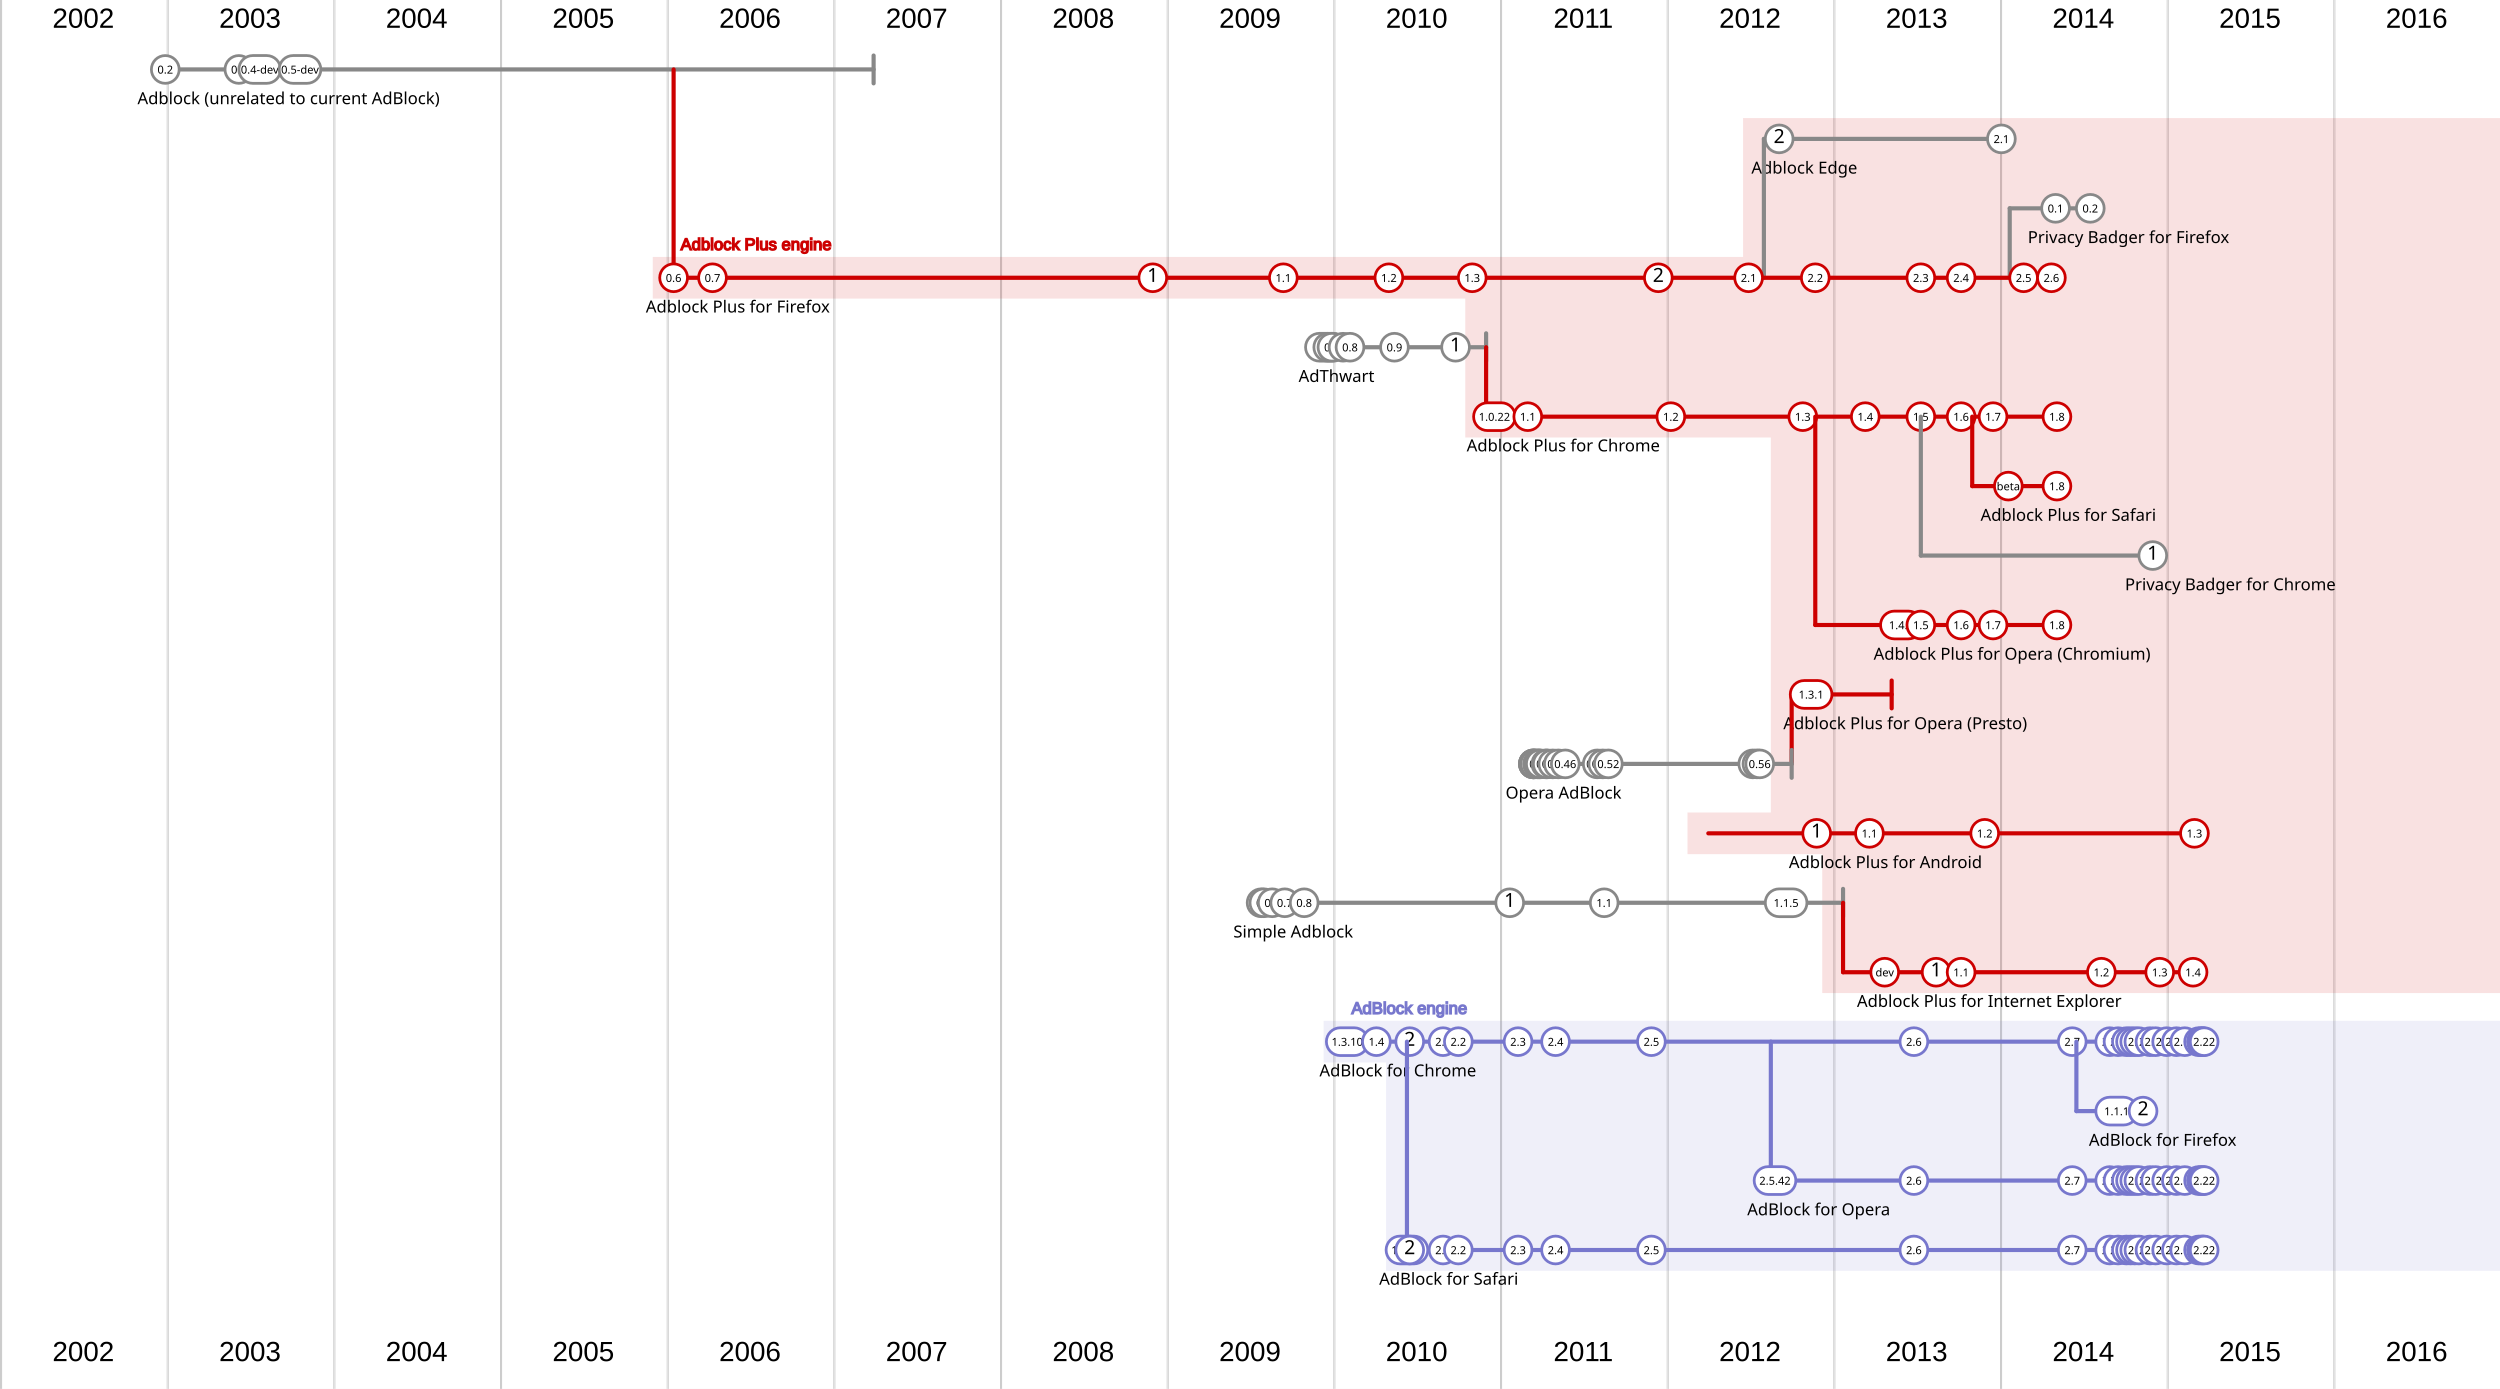
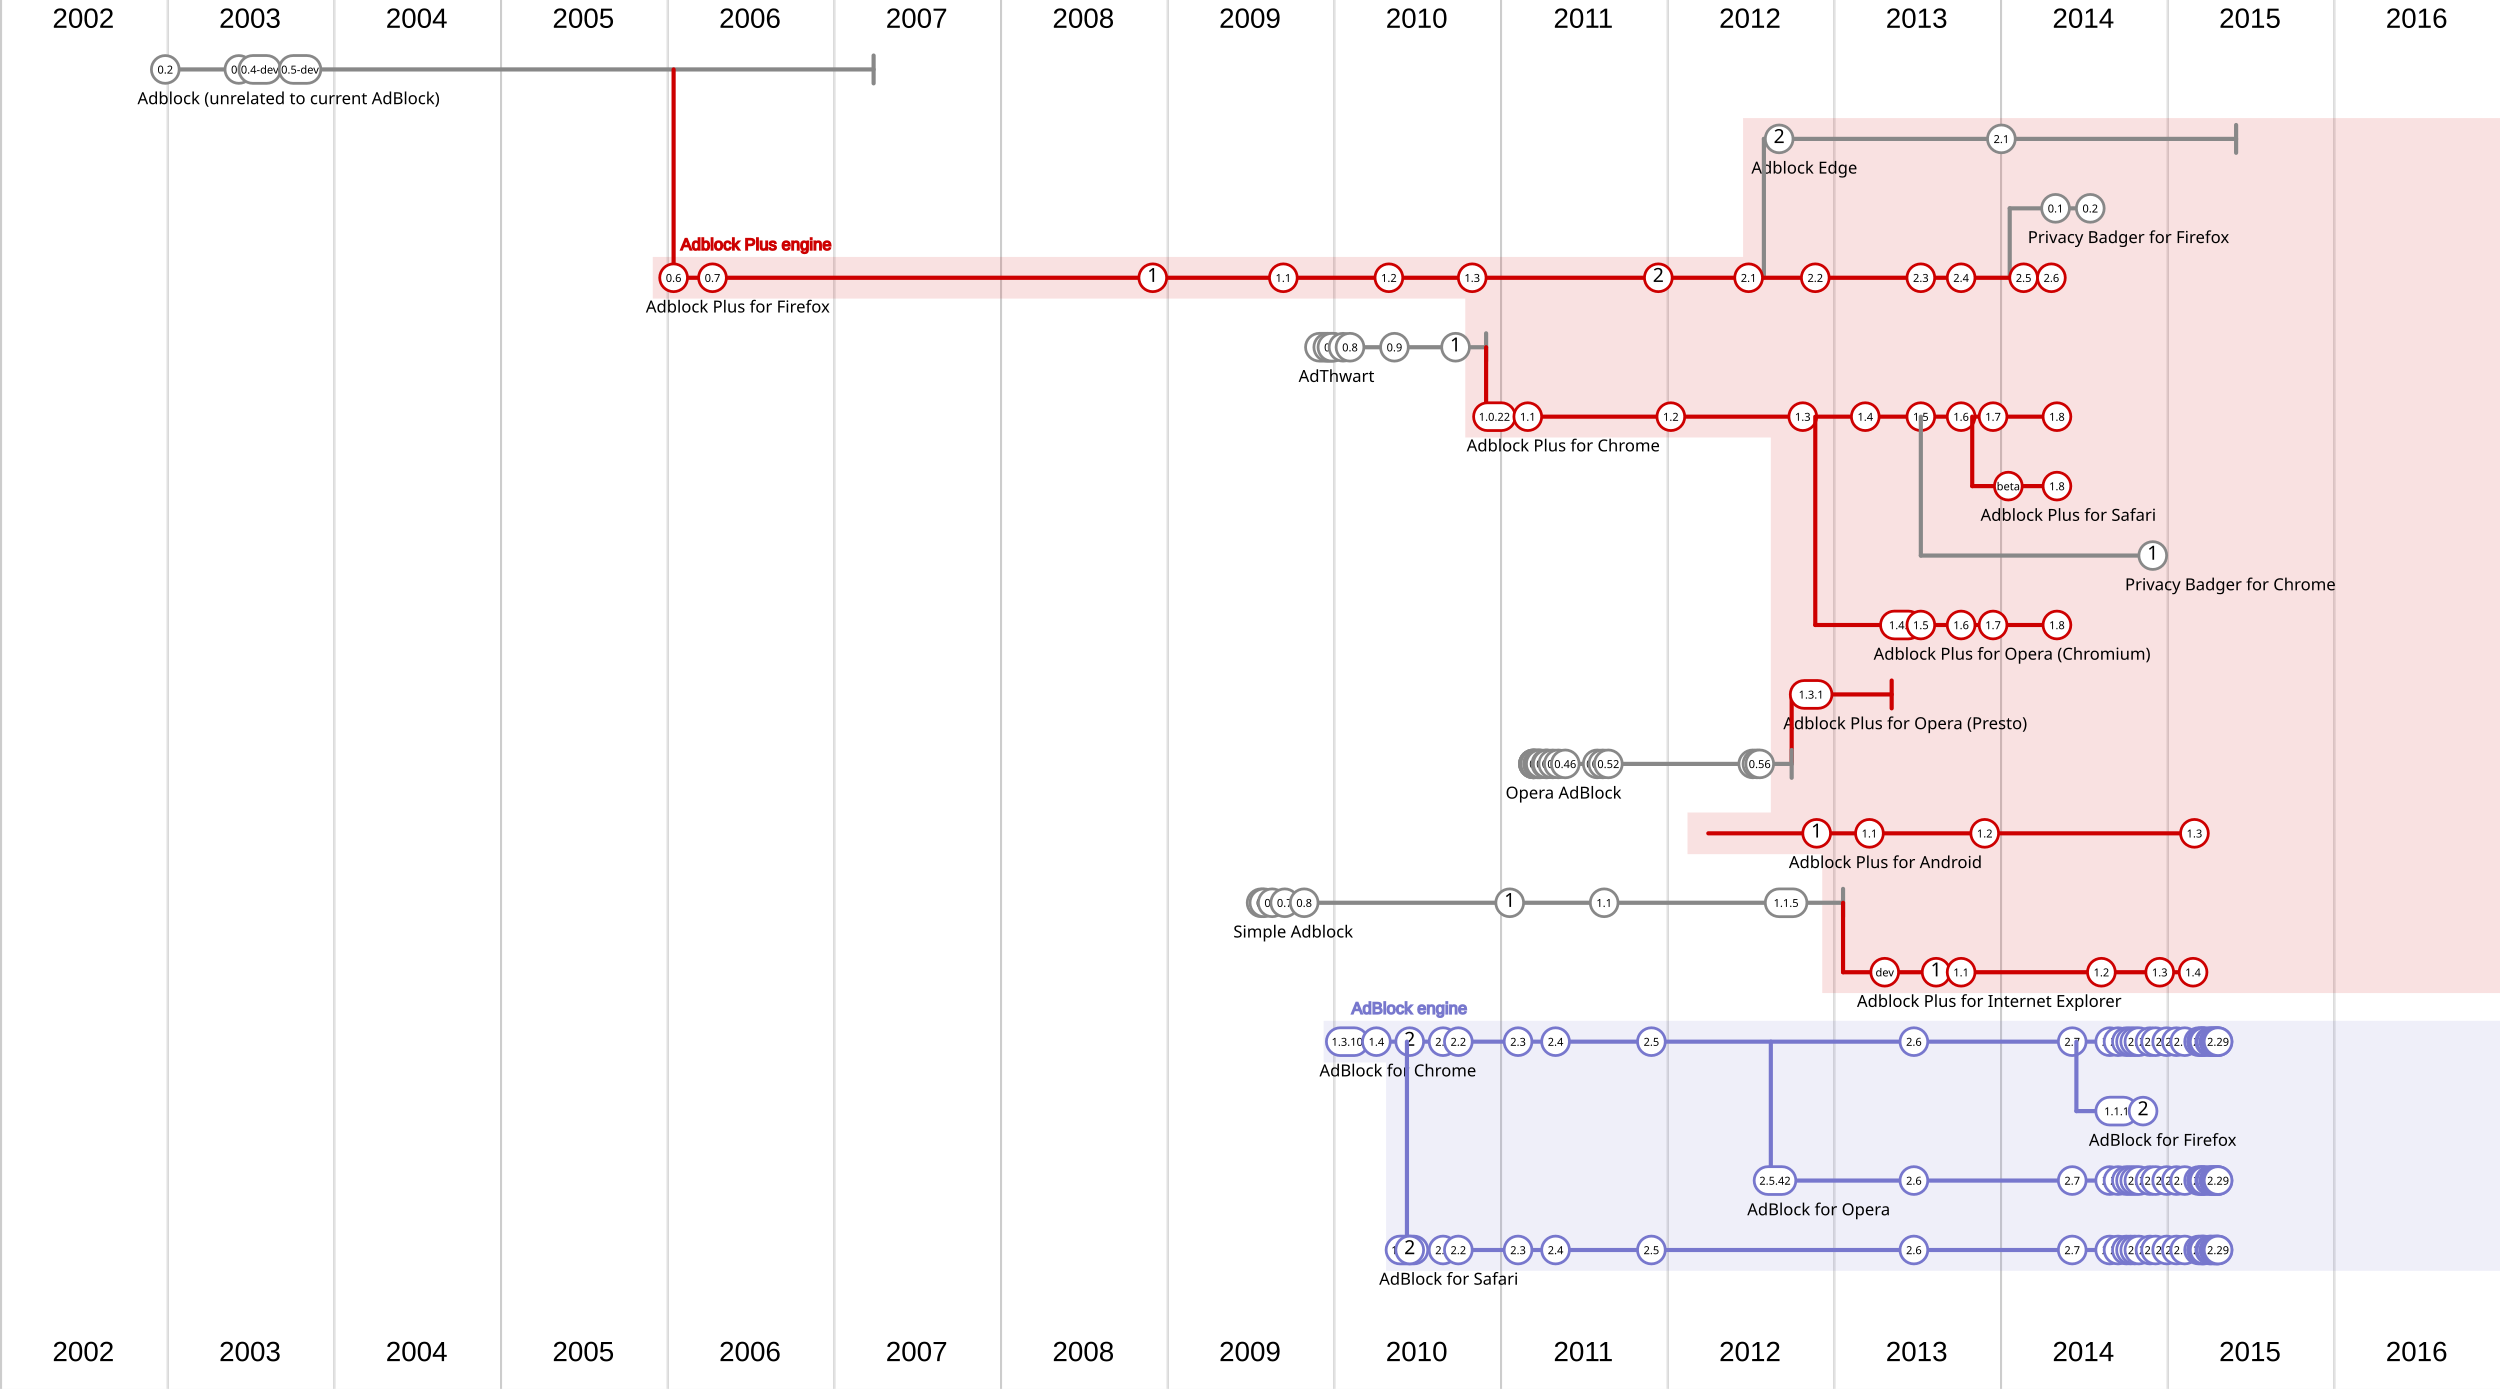
<svg xmlns="http://www.w3.org/2000/svg" xmlns:xlink="http://www.w3.org/1999/xlink" width="1800" height="1000">
  <defs>
    <style type="text/css">
      text {
        font-family: "Arial", sans-serif;
        text-align: center;
        color: black;
      }
      
      line {
        stroke-linecap:round;
        stroke-width:3px;
      }
      
      circle {
        stroke-width:2px;
        fill: white;
      }
      
      #yearlabels text {
        font-size: 20px;
        text-anchor: middle;
      }
      
      .adblocker, .engine {
        font-size: 12px;
        font-family: sans-serif;
      }
      
      .engine {
        text-anchor: end;
        font-style: italic;
        font-weight: bold;
      }
      
      .version {
        font-family: sans-serif;
        font-size: 14px;
        text-anchor: middle;
      }
      
      .subversion {
        font-family: sans-serif;
        font-size: 8px;
        color: black;
        text-anchor: middle;
      }
      
      a:hover {
        text-decoration: underline;
      }
    </style>
    <pattern id="bglines" patternUnits="userSpaceOnUse" width="120" height="100%">
      <line x1="0" x2="0" y2="100%" stroke="#CCC" />
    </pattern>
    <rect id="longver" width="30" height="20" rx="10" transform="translate(-15, -10)" stroke-width="2" fill="white" />
    <g id="yearlabels">
      <text x="0">2002</text>
      <text x="120">2003</text>
      <text x="240">2004</text>
      <text x="360">2005</text>
      <text x="480">2006</text>
      <text x="600">2007</text>
      <text x="720">2008</text>
      <text x="840">2009</text>
      <text x="960">2010</text>
      <text x="1080">2011</text>
      <text x="1200">2012</text>
      <text x="1320">2013</text>
      <text x="1440">2014</text>
      <text x="1560">2015</text>
      <text x="1680">2016</text>
    </g>
    <g id="original">
      <a xlink:href="http://adblock.mozdev.org/">
        <text x="0" y="0" dx="99" dy="25" class="adblocker">Adblock (unrelated to current AdBlock)</text>
      </a>
      <line stroke="#888" x1="111" x2="629" />
      <circle stroke="#888" cx="119" r="10" />
      <text x="119" y="0" dy="3" class="subversion">0.2</text>
      <circle stroke="#888" cx="172" r="10" />
      <text x="172" y="0" dy="3" class="subversion">0.3</text>
      <use x="187" stroke="#888" xlink:href="#longver" />
      <text x="187" y="0" dy="3" class="subversion">0.4-dev</text>
      <use x="216" stroke="#888" xlink:href="#longver" />
      <text x="216" y="0" dy="3" class="subversion">0.5-dev</text>
      <line stroke="#888" x1="629" y1="10" x2="629" y2="-10" />
    </g>
    <g id="adblockedge">
      <a xlink:href="https://bitbucket.org/adstomper/adblockedge/">
        <text x="0" y="0" dx="1261" dy="25" class="adblocker">Adblock Edge</text>
      </a>
-       <line stroke="#888" x1="1270" x2="1441" />
+       <line stroke="#888" x1="1270" x2="1610" />
      <line stroke="#888" x1="1270" x2="1270" y1="0" y2="100" />
      <circle stroke="#888" cx="1281" r="10" />
      <text x="1281" y="0" dy="3" class="version">2</text>
      <circle stroke="#888" cx="1441" r="10" />
      <text x="1441" y="0" dy="3" class="subversion">2.1</text>
+       <line stroke="#888" x1="1610" y1="10" x2="1610" y2="-10" />
    </g>
    <g id="privacybadger-firefox">
      <a xlink:href="https://www.eff.org/privacybadger">
        <text x="0" y="0" dx="1460" dy="25" class="adblocker">Privacy Badger for Firefox</text>
      </a>
      <line stroke="#888" x1="1447" x2="1505" />
      <line stroke="#888" x1="1447" x2="1447" y1="0" y2="50" />
      <circle stroke="#888" cx="1480" r="10" />
      <text x="1480" y="0" dy="3" class="subversion">0.1</text>
      <circle stroke="#888" cx="1505" r="10" />
      <text x="1505" y="0" dy="3" class="subversion">0.2</text>
    </g>
    <g id="adblockplus-firefox">
      <a xlink:href="https://adblockplus.org/en/firefox">
        <text x="0" y="0" dx="465" dy="25" class="adblocker">Adblock Plus for Firefox</text>
      </a>
      <line stroke="#CD0000" x1="485" x2="1477" />
      <line stroke="#CD0000" x1="485" x2="485" y1="0" y2="-150" />
      <circle stroke="#CD0000" cx="485" r="10" />
      <text x="485" y="0" dy="3" class="subversion">0.6</text>
      <circle stroke="#CD0000" cx="513" r="10" />
      <text x="513" y="0" dy="3" class="subversion">0.7</text>
      <circle stroke="#CD0000" cx="830" r="10" />
      <text x="830" y="0" dy="3" class="version">1</text>
      <circle stroke="#CD0000" cx="924" r="10" />
      <text x="924" y="0" dy="3" class="subversion">1.1</text>
      <circle stroke="#CD0000" cx="1000" r="10" />
      <text x="1000" y="0" dy="3" class="subversion">1.2</text>
      <circle stroke="#CD0000" cx="1060" r="10" />
      <text x="1060" y="0" dy="3" class="subversion">1.3</text>
      <circle stroke="#CD0000" cx="1194" r="10" />
      <text x="1194" y="0" dy="3" class="version">2</text>
      <circle stroke="#CD0000" cx="1259" r="10" />
      <text x="1259" y="0" dy="3" class="subversion">2.1</text>
      <circle stroke="#CD0000" cx="1307" r="10" />
      <text x="1307" y="0" dy="3" class="subversion">2.2</text>
      <circle stroke="#CD0000" cx="1383" r="10" />
      <text x="1383" y="0" dy="3" class="subversion">2.3</text>
      <circle stroke="#CD0000" cx="1412" r="10" />
      <text x="1412" y="0" dy="3" class="subversion">2.4</text>
      <circle stroke="#CD0000" cx="1457" r="10" />
      <text x="1457" y="0" dy="3" class="subversion">2.5</text>
      <circle stroke="#CD0000" cx="1477" r="10" />
      <text x="1477" y="0" dy="3" class="subversion">2.6</text>
    </g>
    <g id="adthwart">
      <a xlink:href="https://code.google.com/p/adthwart/">
        <text x="0" y="0" dx="935" dy="25" class="adblocker">AdThwart</text>
      </a>
      <line stroke="#888" x1="954" x2="1070" />
      <use x="955" stroke="#888" xlink:href="#longver" />
      <text x="955" y="0" dy="3" class="subversion">0.4.8</text>
      <circle stroke="#888" cx="956" r="10" />
      <text x="956" y="0" dy="3" class="subversion">0.5</text>
      <circle stroke="#888" cx="959" r="10" />
      <text x="959" y="0" dy="3" class="subversion">0.6</text>
      <circle stroke="#888" cx="967" r="10" />
      <text x="967" y="0" dy="3" class="subversion">0.7</text>
      <circle stroke="#888" cx="972" r="10" />
      <text x="972" y="0" dy="3" class="subversion">0.8</text>
      <circle stroke="#888" cx="1004" r="10" />
      <text x="1004" y="0" dy="3" class="subversion">0.9</text>
      <circle stroke="#888" cx="1048" r="10" />
      <text x="1048" y="0" dy="3" class="version">1</text>
      <line stroke="#888" x1="1070" y1="10" x2="1070" y2="-10" />
    </g>
    <g id="adblockplus-chrome">
      <a xlink:href="https://adblockplus.org/en/chrome">
        <text x="0" y="0" dx="1056" dy="25" class="adblocker">Adblock Plus for Chrome</text>
      </a>
      <line stroke="#CD0000" x1="1070" x2="1481" />
      <line stroke="#CD0000" x1="1070" x2="1070" y1="0" y2="-50" />
      <use x="1076" stroke="#CD0000" xlink:href="#longver" />
      <text x="1076" y="0" dy="3" class="subversion">1.0.22</text>
      <circle stroke="#CD0000" cx="1100" r="10" />
      <text x="1100" y="0" dy="3" class="subversion">1.1</text>
      <circle stroke="#CD0000" cx="1203" r="10" />
      <text x="1203" y="0" dy="3" class="subversion">1.2</text>
      <circle stroke="#CD0000" cx="1298" r="10" />
      <text x="1298" y="0" dy="3" class="subversion">1.3</text>
      <circle stroke="#CD0000" cx="1343" r="10" />
      <text x="1343" y="0" dy="3" class="subversion">1.4</text>
      <circle stroke="#CD0000" cx="1383" r="10" />
      <text x="1383" y="0" dy="3" class="subversion">1.5</text>
      <circle stroke="#CD0000" cx="1412" r="10" />
      <text x="1412" y="0" dy="3" class="subversion">1.6</text>
      <circle stroke="#CD0000" cx="1435" r="10" />
      <text x="1435" y="0" dy="3" class="subversion">1.7</text>
      <circle stroke="#CD0000" cx="1481" r="10" />
      <text x="1481" y="0" dy="3" class="subversion">1.8</text>
    </g>
    <g id="adblockplus-safari">
      <a xlink:href="https://adblockplus.org/en/safari">
        <text x="0" y="0" dx="1426" dy="25" class="adblocker">Adblock Plus for Safari</text>
      </a>
      <line stroke="#CD0000" x1="1420" x2="1481" />
      <line stroke="#CD0000" x1="1420" x2="1420" y1="0" y2="-50" />
      <circle stroke="#CD0000" cx="1446" r="10" />
      <text x="1446" y="0" dy="3" class="subversion">beta</text>
      <circle stroke="#CD0000" cx="1481" r="10" />
      <text x="1481" y="0" dy="3" class="subversion">1.8</text>
    </g>
    <g id="privacybadger-chrome">
      <a xlink:href="https://www.eff.org/privacybadger">
        <text x="0" y="0" dx="1530" dy="25" class="adblocker">Privacy Badger for Chrome</text>
      </a>
      <line stroke="#888" x1="1383" x2="1550" />
      <line stroke="#888" x1="1383" x2="1383" y1="0" y2="-100" />
      <circle stroke="#888" cx="1550" r="10" />
      <text x="1550" y="0" dy="3" class="version">1</text>
    </g>
    <g id="adblockplus-opera-chromium">
      <a xlink:href="https://adblockplus.org/en/opera">
        <text x="0" y="0" dx="1349" dy="25" class="adblocker">Adblock Plus for Opera (Chromium)</text>
      </a>
      <line stroke="#CD0000" x1="1307" x2="1481" />
      <line stroke="#CD0000" x1="1307" x2="1307" y1="0" y2="-150" />
      <use x="1369" stroke="#CD0000" xlink:href="#longver" />
      <text x="1369" y="0" dy="3" class="subversion">1.4.1</text>
      <circle stroke="#CD0000" cx="1383" r="10" />
      <text x="1383" y="0" dy="3" class="subversion">1.5</text>
      <circle stroke="#CD0000" cx="1412" r="10" />
      <text x="1412" y="0" dy="3" class="subversion">1.6</text>
      <circle stroke="#CD0000" cx="1435" r="10" />
      <text x="1435" y="0" dy="3" class="subversion">1.7</text>
      <circle stroke="#CD0000" cx="1481" r="10" />
      <text x="1481" y="0" dy="3" class="subversion">1.8</text>
    </g>
    <g id="adblockplus-opera-presto">
      <a xlink:href="https://adblockplus.org/en/opera">
        <text x="0" y="0" dx="1284" dy="25" class="adblocker">Adblock Plus for Opera (Presto)</text>
      </a>
      <line stroke="#CD0000" x1="1290" x2="1362" />
      <line stroke="#CD0000" x1="1290" x2="1290" y1="0" y2="50" />
      <use x="1304" stroke="#CD0000" xlink:href="#longver" />
      <text x="1304" y="0" dy="3" class="subversion">1.3.1</text>
      <line stroke="#CD0000" x1="1362" y1="10" x2="1362" y2="-10" />
    </g>
    <g id="opera-adblock">
      <a xlink:href="">
        <text x="0" y="0" dx="1084" dy="25" class="adblocker">Opera AdBlock</text>
      </a>
      <line stroke="#888" x1="1104" x2="1290" />
      <circle stroke="#888" cx="1104" r="10" />
      <text x="1104" y="0" dy="3" class="subversion">0.12</text>
      <circle stroke="#888" cx="1104" r="10" />
      <text x="1104" y="0" dy="3" class="subversion">0.13</text>
      <circle stroke="#888" cx="1104" r="10" />
      <text x="1104" y="0" dy="3" class="subversion">0.14</text>
      <circle stroke="#888" cx="1105" r="10" />
      <text x="1105" y="0" dy="3" class="subversion">0.23</text>
      <circle stroke="#888" cx="1107" r="10" />
      <text x="1107" y="0" dy="3" class="subversion">0.27</text>
      <circle stroke="#888" cx="1108" r="10" />
      <text x="1108" y="0" dy="3" class="subversion">0.32</text>
      <circle stroke="#888" cx="1109" r="10" />
      <text x="1109" y="0" dy="3" class="subversion">0.34</text>
      <circle stroke="#888" cx="1113" r="10" />
      <text x="1113" y="0" dy="3" class="subversion">0.37</text>
      <circle stroke="#888" cx="1114" r="10" />
      <text x="1114" y="0" dy="3" class="subversion">0.38</text>
      <circle stroke="#888" cx="1118" r="10" />
      <text x="1118" y="0" dy="3" class="subversion">0.43</text>
      <circle stroke="#888" cx="1122" r="10" />
      <text x="1122" y="0" dy="3" class="subversion">0.44</text>
      <circle stroke="#888" cx="1127" r="10" />
      <text x="1127" y="0" dy="3" class="subversion">0.46</text>
      <circle stroke="#888" cx="1150" r="10" />
      <text x="1150" y="0" dy="3" class="subversion">0.50</text>
      <circle stroke="#888" cx="1154" r="10" />
      <text x="1154" y="0" dy="3" class="subversion">0.51</text>
      <circle stroke="#888" cx="1158" r="10" />
      <text x="1158" y="0" dy="3" class="subversion">0.52</text>
      <circle stroke="#888" cx="1262" r="10" />
      <text x="1262" y="0" dy="3" class="subversion">0.54</text>
      <circle stroke="#888" cx="1265" r="10" />
      <text x="1265" y="0" dy="3" class="subversion">0.55</text>
      <circle stroke="#888" cx="1267" r="10" />
      <text x="1267" y="0" dy="3" class="subversion">0.56</text>
      <line stroke="#888" x1="1290" y1="10" x2="1290" y2="-10" />
    </g>
    <g id="adblockplus-android">
      <a xlink:href="https://adblockplus.org/en/android">
        <text x="0" y="0" dx="1288" dy="25" class="adblocker">Adblock Plus for Android</text>
      </a>
      <line stroke="#CD0000" x1="1230" x2="1580" />
      <circle stroke="#CD0000" cx="1308" r="10" />
      <text x="1308" y="0" dy="3" class="version">1</text>
      <circle stroke="#CD0000" cx="1346" r="10" />
      <text x="1346" y="0" dy="3" class="subversion">1.1</text>
      <circle stroke="#CD0000" cx="1429" r="10" />
      <text x="1429" y="0" dy="3" class="subversion">1.2</text>
      <circle stroke="#CD0000" cx="1580" r="10" />
      <text x="1580" y="0" dy="3" class="subversion">1.3</text>
    </g>
    <g id="simpleadblock">
      <a xlink:href="http://simple-adblock.com/releases/ and https://hg.adblockplus.org/adblockplusie">
        <text x="0" y="0" dx="888" dy="25" class="adblocker">Simple Adblock</text>
      </a>
      <line stroke="#888" x1="908" x2="1327" />
      <circle stroke="#888" cx="908" r="10" />
      <text x="908" y="0" dy="3" class="subversion">0.4</text>
      <circle stroke="#888" cx="910" r="10" />
      <text x="910" y="0" dy="3" class="subversion">0.5</text>
      <circle stroke="#888" cx="916" r="10" />
      <text x="916" y="0" dy="3" class="subversion">0.6</text>
      <circle stroke="#888" cx="925" r="10" />
      <text x="925" y="0" dy="3" class="subversion">0.7</text>
      <circle stroke="#888" cx="939" r="10" />
      <text x="939" y="0" dy="3" class="subversion">0.8</text>
      <circle stroke="#888" cx="1087" r="10" />
      <text x="1087" y="0" dy="3" class="version">1</text>
      <circle stroke="#888" cx="1155" r="10" />
      <text x="1155" y="0" dy="3" class="subversion">1.1</text>
      <use x="1286" stroke="#888" xlink:href="#longver" />
      <text x="1286" y="0" dy="3" class="subversion">1.1.5</text>
      <line stroke="#888" x1="1327" y1="10" x2="1327" y2="-10" />
    </g>
    <g id="adblockplus-ie">
      <a xlink:href="https://adblockplus.org/en/internet-explorer">
        <text x="0" y="0" dx="1337" dy="25" class="adblocker">Adblock Plus for Internet Explorer</text>
      </a>
      <line stroke="#CD0000" x1="1327" x2="1579" />
      <line stroke="#CD0000" x1="1327" x2="1327" y1="0" y2="-50" />
      <circle stroke="#CD0000" cx="1357" r="10" />
      <text x="1357" y="0" dy="3" class="subversion">dev</text>
      <circle stroke="#CD0000" cx="1394" r="10" />
      <text x="1394" y="0" dy="3" class="version">1</text>
      <circle stroke="#CD0000" cx="1412" r="10" />
      <text x="1412" y="0" dy="3" class="subversion">1.1</text>
      <circle stroke="#CD0000" cx="1513" r="10" />
      <text x="1513" y="0" dy="3" class="subversion">1.2</text>
      <circle stroke="#CD0000" cx="1555" r="10" />
      <text x="1555" y="0" dy="3" class="subversion">1.3</text>
      <circle stroke="#CD0000" cx="1579" r="10" />
      <text x="1579" y="0" dy="3" class="subversion">1.4</text>
    </g>
    <g id="adblock-chrome">
      <a xlink:href="https://getadblock.com/">
        <text x="0" y="0" dx="950" dy="25" class="adblocker">AdBlock for Chrome</text>
      </a>
-       <line stroke="#7777CD" x1="968" x2="1587" />
+       <line stroke="#7777CD" x1="968" x2="1597" />
      <use x="970" stroke="#7777CD" xlink:href="#longver" />
      <text x="970" y="0" dy="3" class="subversion">1.3.10</text>
      <circle stroke="#7777CD" cx="991" r="10" />
      <text x="991" y="0" dy="3" class="subversion">1.4</text>
      <circle stroke="#7777CD" cx="1015" r="10" />
      <text x="1015" y="0" dy="3" class="version">2</text>
      <circle stroke="#7777CD" cx="1039" r="10" />
      <text x="1039" y="0" dy="3" class="subversion">2.1</text>
      <circle stroke="#7777CD" cx="1050" r="10" />
      <text x="1050" y="0" dy="3" class="subversion">2.2</text>
      <circle stroke="#7777CD" cx="1093" r="10" />
      <text x="1093" y="0" dy="3" class="subversion">2.3</text>
      <circle stroke="#7777CD" cx="1120" r="10" />
      <text x="1120" y="0" dy="3" class="subversion">2.4</text>
      <circle stroke="#7777CD" cx="1189" r="10" />
      <text x="1189" y="0" dy="3" class="subversion">2.5</text>
      <circle stroke="#7777CD" cx="1378" r="10" />
      <text x="1378" y="0" dy="3" class="subversion">2.6</text>
      <circle stroke="#7777CD" cx="1492" r="10" />
      <text x="1492" y="0" dy="3" class="subversion">2.7</text>
      <circle stroke="#7777CD" cx="1519" r="10" />
      <text x="1519" y="0" dy="3" class="subversion">2.8</text>
      <circle stroke="#7777CD" cx="1525" r="10" />
      <text x="1525" y="0" dy="3" class="subversion">2.9</text>
      <circle stroke="#7777CD" cx="1531" r="10" />
      <text x="1531" y="0" dy="3" class="subversion">2.10</text>
      <circle stroke="#7777CD" cx="1534" r="10" />
      <text x="1534" y="0" dy="3" class="subversion">2.11</text>
      <circle stroke="#7777CD" cx="1537" r="10" />
      <text x="1537" y="0" dy="3" class="subversion">2.12</text>
      <circle stroke="#7777CD" cx="1540" r="10" />
      <text x="1540" y="0" dy="3" class="subversion">2.13</text>
      <circle stroke="#7777CD" cx="1548" r="10" />
      <text x="1548" y="0" dy="3" class="subversion">2.14</text>
      <circle stroke="#7777CD" cx="1552" r="10" />
      <text x="1552" y="0" dy="3" class="subversion">2.15</text>
      <circle stroke="#7777CD" cx="1560" r="10" />
      <text x="1560" y="0" dy="3" class="subversion">2.16</text>
      <circle stroke="#7777CD" cx="1567" r="10" />
      <text x="1567" y="0" dy="3" class="subversion">2.17</text>
      <circle stroke="#7777CD" cx="1573" r="10" />
      <text x="1573" y="0" dy="3" class="subversion">2.18</text>
      <circle stroke="#7777CD" cx="1583" r="10" />
      <text x="1583" y="0" dy="3" class="subversion">2.19</text>
      <circle stroke="#7777CD" cx="1585" r="10" />
      <text x="1585" y="0" dy="3" class="subversion">2.20</text>
      <circle stroke="#7777CD" cx="1586" r="10" />
      <text x="1586" y="0" dy="3" class="subversion">2.21</text>
      <circle stroke="#7777CD" cx="1587" r="10" />
      <text x="1587" y="0" dy="3" class="subversion">2.22</text>
+       <circle stroke="#7777CD" cx="1591" r="10" />
+       <text x="1591" y="0" dy="3" class="subversion">2.23</text>
+       <circle stroke="#7777CD" cx="1592" r="10" />
+       <text x="1592" y="0" dy="3" class="subversion">2.24</text>
+       <circle stroke="#7777CD" cx="1594" r="10" />
+       <text x="1594" y="0" dy="3" class="subversion">2.25</text>
+       <circle stroke="#7777CD" cx="1595" r="10" />
+       <text x="1595" y="0" dy="3" class="subversion">2.26</text>
+       <circle stroke="#7777CD" cx="1596" r="10" />
+       <text x="1596" y="0" dy="3" class="subversion">2.27</text>
+       <circle stroke="#7777CD" cx="1597" r="10" />
+       <text x="1597" y="0" dy="3" class="subversion">2.28</text>
+       <circle stroke="#7777CD" cx="1597" r="10" />
+       <text x="1597" y="0" dy="3" class="subversion">2.29</text>
    </g>
    <g id="adblock-firefox">
      <a xlink:href="https://getadblock.com/">
        <text x="0" y="0" dx="1504" dy="25" class="adblocker">AdBlock for Firefox</text>
      </a>
      <line stroke="#7777CD" x1="1495" x2="1543" />
      <line stroke="#7777CD" x1="1495" x2="1495" y1="0" y2="-50" />
      <use x="1524" stroke="#7777CD" xlink:href="#longver" />
      <text x="1524" y="0" dy="3" class="subversion">1.1.1</text>
      <circle stroke="#7777CD" cx="1543" r="10" />
      <text x="1543" y="0" dy="3" class="version">2</text>
    </g>
    <g id="adblock-opera">
      <a xlink:href="https://getadblock.com/">
        <text x="0" y="0" dx="1258" dy="25" class="adblocker">AdBlock for Opera</text>
      </a>
-       <line stroke="#7777CD" x1="1275" x2="1587" />
+       <line stroke="#7777CD" x1="1275" x2="1597" />
      <line stroke="#7777CD" x1="1275" x2="1275" y1="0" y2="-100" />
      <use x="1278" stroke="#7777CD" xlink:href="#longver" />
      <text x="1278" y="0" dy="3" class="subversion">2.5.42</text>
      <circle stroke="#7777CD" cx="1378" r="10" />
      <text x="1378" y="0" dy="3" class="subversion">2.6</text>
      <circle stroke="#7777CD" cx="1492" r="10" />
      <text x="1492" y="0" dy="3" class="subversion">2.7</text>
      <circle stroke="#7777CD" cx="1519" r="10" />
      <text x="1519" y="0" dy="3" class="subversion">2.8</text>
      <circle stroke="#7777CD" cx="1525" r="10" />
      <text x="1525" y="0" dy="3" class="subversion">2.9</text>
      <circle stroke="#7777CD" cx="1531" r="10" />
      <text x="1531" y="0" dy="3" class="subversion">2.10</text>
      <circle stroke="#7777CD" cx="1534" r="10" />
      <text x="1534" y="0" dy="3" class="subversion">2.11</text>
      <circle stroke="#7777CD" cx="1537" r="10" />
      <text x="1537" y="0" dy="3" class="subversion">2.12</text>
      <circle stroke="#7777CD" cx="1540" r="10" />
      <text x="1540" y="0" dy="3" class="subversion">2.13</text>
      <circle stroke="#7777CD" cx="1548" r="10" />
      <text x="1548" y="0" dy="3" class="subversion">2.14</text>
      <circle stroke="#7777CD" cx="1552" r="10" />
      <text x="1552" y="0" dy="3" class="subversion">2.15</text>
      <circle stroke="#7777CD" cx="1560" r="10" />
      <text x="1560" y="0" dy="3" class="subversion">2.16</text>
      <circle stroke="#7777CD" cx="1567" r="10" />
      <text x="1567" y="0" dy="3" class="subversion">2.17</text>
      <circle stroke="#7777CD" cx="1573" r="10" />
      <text x="1573" y="0" dy="3" class="subversion">2.18</text>
      <circle stroke="#7777CD" cx="1583" r="10" />
      <text x="1583" y="0" dy="3" class="subversion">2.19</text>
      <circle stroke="#7777CD" cx="1585" r="10" />
      <text x="1585" y="0" dy="3" class="subversion">2.20</text>
      <circle stroke="#7777CD" cx="1586" r="10" />
      <text x="1586" y="0" dy="3" class="subversion">2.21</text>
      <circle stroke="#7777CD" cx="1587" r="10" />
      <text x="1587" y="0" dy="3" class="subversion">2.22</text>
+       <circle stroke="#7777CD" cx="1591" r="10" />
+       <text x="1591" y="0" dy="3" class="subversion">2.23</text>
+       <circle stroke="#7777CD" cx="1592" r="10" />
+       <text x="1592" y="0" dy="3" class="subversion">2.24</text>
+       <circle stroke="#7777CD" cx="1594" r="10" />
+       <text x="1594" y="0" dy="3" class="subversion">2.25</text>
+       <circle stroke="#7777CD" cx="1595" r="10" />
+       <text x="1595" y="0" dy="3" class="subversion">2.26</text>
+       <circle stroke="#7777CD" cx="1596" r="10" />
+       <text x="1596" y="0" dy="3" class="subversion">2.27</text>
+       <circle stroke="#7777CD" cx="1597" r="10" />
+       <text x="1597" y="0" dy="3" class="subversion">2.28</text>
+       <circle stroke="#7777CD" cx="1597" r="10" />
+       <text x="1597" y="0" dy="3" class="subversion">2.29</text>
    </g>
    <g id="adblock-safari">
      <a xlink:href="https://getadblock.com/">
        <text x="0" y="0" dx="993" dy="25" class="adblocker">AdBlock for Safari</text>
      </a>
-       <line stroke="#7777CD" x1="1013" x2="1587" />
+       <line stroke="#7777CD" x1="1013" x2="1597" />
      <line stroke="#7777CD" x1="1013" x2="1013" y1="0" y2="-150" />
      <use x="1013" stroke="#7777CD" xlink:href="#longver" />
      <text x="1013" y="0" dy="3" class="subversion">1.4.31</text>
      <circle stroke="#7777CD" cx="1015" r="10" />
      <text x="1015" y="0" dy="3" class="version">2</text>
      <circle stroke="#7777CD" cx="1039" r="10" />
      <text x="1039" y="0" dy="3" class="subversion">2.1</text>
      <circle stroke="#7777CD" cx="1050" r="10" />
      <text x="1050" y="0" dy="3" class="subversion">2.2</text>
      <circle stroke="#7777CD" cx="1093" r="10" />
      <text x="1093" y="0" dy="3" class="subversion">2.3</text>
      <circle stroke="#7777CD" cx="1120" r="10" />
      <text x="1120" y="0" dy="3" class="subversion">2.4</text>
      <circle stroke="#7777CD" cx="1189" r="10" />
      <text x="1189" y="0" dy="3" class="subversion">2.5</text>
      <circle stroke="#7777CD" cx="1378" r="10" />
      <text x="1378" y="0" dy="3" class="subversion">2.6</text>
      <circle stroke="#7777CD" cx="1492" r="10" />
      <text x="1492" y="0" dy="3" class="subversion">2.7</text>
      <circle stroke="#7777CD" cx="1519" r="10" />
      <text x="1519" y="0" dy="3" class="subversion">2.8</text>
      <circle stroke="#7777CD" cx="1525" r="10" />
      <text x="1525" y="0" dy="3" class="subversion">2.9</text>
      <circle stroke="#7777CD" cx="1531" r="10" />
      <text x="1531" y="0" dy="3" class="subversion">2.10</text>
      <circle stroke="#7777CD" cx="1534" r="10" />
      <text x="1534" y="0" dy="3" class="subversion">2.11</text>
      <circle stroke="#7777CD" cx="1537" r="10" />
      <text x="1537" y="0" dy="3" class="subversion">2.12</text>
      <circle stroke="#7777CD" cx="1540" r="10" />
      <text x="1540" y="0" dy="3" class="subversion">2.13</text>
      <circle stroke="#7777CD" cx="1548" r="10" />
      <text x="1548" y="0" dy="3" class="subversion">2.14</text>
      <circle stroke="#7777CD" cx="1552" r="10" />
      <text x="1552" y="0" dy="3" class="subversion">2.15</text>
      <circle stroke="#7777CD" cx="1560" r="10" />
      <text x="1560" y="0" dy="3" class="subversion">2.16</text>
      <circle stroke="#7777CD" cx="1567" r="10" />
      <text x="1567" y="0" dy="3" class="subversion">2.17</text>
      <circle stroke="#7777CD" cx="1573" r="10" />
      <text x="1573" y="0" dy="3" class="subversion">2.18</text>
      <circle stroke="#7777CD" cx="1583" r="10" />
      <text x="1583" y="0" dy="3" class="subversion">2.19</text>
      <circle stroke="#7777CD" cx="1585" r="10" />
      <text x="1585" y="0" dy="3" class="subversion">2.20</text>
      <circle stroke="#7777CD" cx="1586" r="10" />
      <text x="1586" y="0" dy="3" class="subversion">2.21</text>
      <circle stroke="#7777CD" cx="1587" r="10" />
      <text x="1587" y="0" dy="3" class="subversion">2.22</text>
+       <circle stroke="#7777CD" cx="1591" r="10" />
+       <text x="1591" y="0" dy="3" class="subversion">2.23</text>
+       <circle stroke="#7777CD" cx="1592" r="10" />
+       <text x="1592" y="0" dy="3" class="subversion">2.24</text>
+       <circle stroke="#7777CD" cx="1594" r="10" />
+       <text x="1594" y="0" dy="3" class="subversion">2.25</text>
+       <circle stroke="#7777CD" cx="1595" r="10" />
+       <text x="1595" y="0" dy="3" class="subversion">2.26</text>
+       <circle stroke="#7777CD" cx="1596" r="10" />
+       <text x="1596" y="0" dy="3" class="subversion">2.27</text>
+       <circle stroke="#7777CD" cx="1597" r="10" />
+       <text x="1597" y="0" dy="3" class="subversion">2.28</text>
+       <circle stroke="#7777CD" cx="1597" r="10" />
+       <text x="1597" y="0" dy="3" class="subversion">2.29</text>
    </g>
    <g id="adblockplus-core">
      <text x="490" y="180" dy="0" fill="#CD0000" stroke="#CD0000">Adblock Plus engine</text>
      <polygon points="1800,85 1255,85 1255,115 1255,185 470,185 470,215 1055,215 1055,285 1055,315 1275,315 1275,485 1275,515 1275,585 1215,585 1215,615 1312,615 1312,685 1312,715 1800,715 " fill="#CD0000" opacity="0.12" />
    </g>
    <g id="adblock">
      <text x="973" y="730" dy="0" fill="#7777CD" stroke="#7777CD">AdBlock engine</text>
      <polygon points="1800,735 953,735 953,765 998,765 998,885 998,915 1800,915 " fill="#7777CD" opacity="0.12" />
    </g>
    <g id="content">
      <use x="60" y="20" xlink:href="#yearlabels" />
      <use x="60" y="100%" transform="translate(0, -20)" xlink:href="#yearlabels" />
      <use y="0" xlink:href="#adblockplus-core" />
      <use y="0" xlink:href="#adblock" />
      <use y="50" xlink:href="#original" />
      <use y="100" xlink:href="#adblockedge" />
      <use y="150" xlink:href="#privacybadger-firefox" />
      <use y="200" xlink:href="#adblockplus-firefox" />
      <use y="250" xlink:href="#adthwart" />
      <use y="300" xlink:href="#adblockplus-chrome" />
      <use y="350" xlink:href="#adblockplus-safari" />
      <use y="400" xlink:href="#privacybadger-chrome" />
      <use y="450" xlink:href="#adblockplus-opera-chromium" />
      <use y="500" xlink:href="#adblockplus-opera-presto" />
      <use y="550" xlink:href="#opera-adblock" />
      <use y="600" xlink:href="#adblockplus-android" />
      <use y="650" xlink:href="#simpleadblock" />
      <use y="700" xlink:href="#adblockplus-ie" />
      <use y="750" xlink:href="#adblock-chrome" />
      <use y="800" xlink:href="#adblock-firefox" />
      <use y="850" xlink:href="#adblock-opera" />
      <use y="900" xlink:href="#adblock-safari" />
    </g>
  </defs>
  <rect x="0" y="0" height="100%" width="100%" fill="#ffffff" />
  <rect x="0" y="0" height="100%" width="100%" style="fill: url(#bglines);" />
  <use x="0" y="0" xlink:href="#content" />
</svg>
